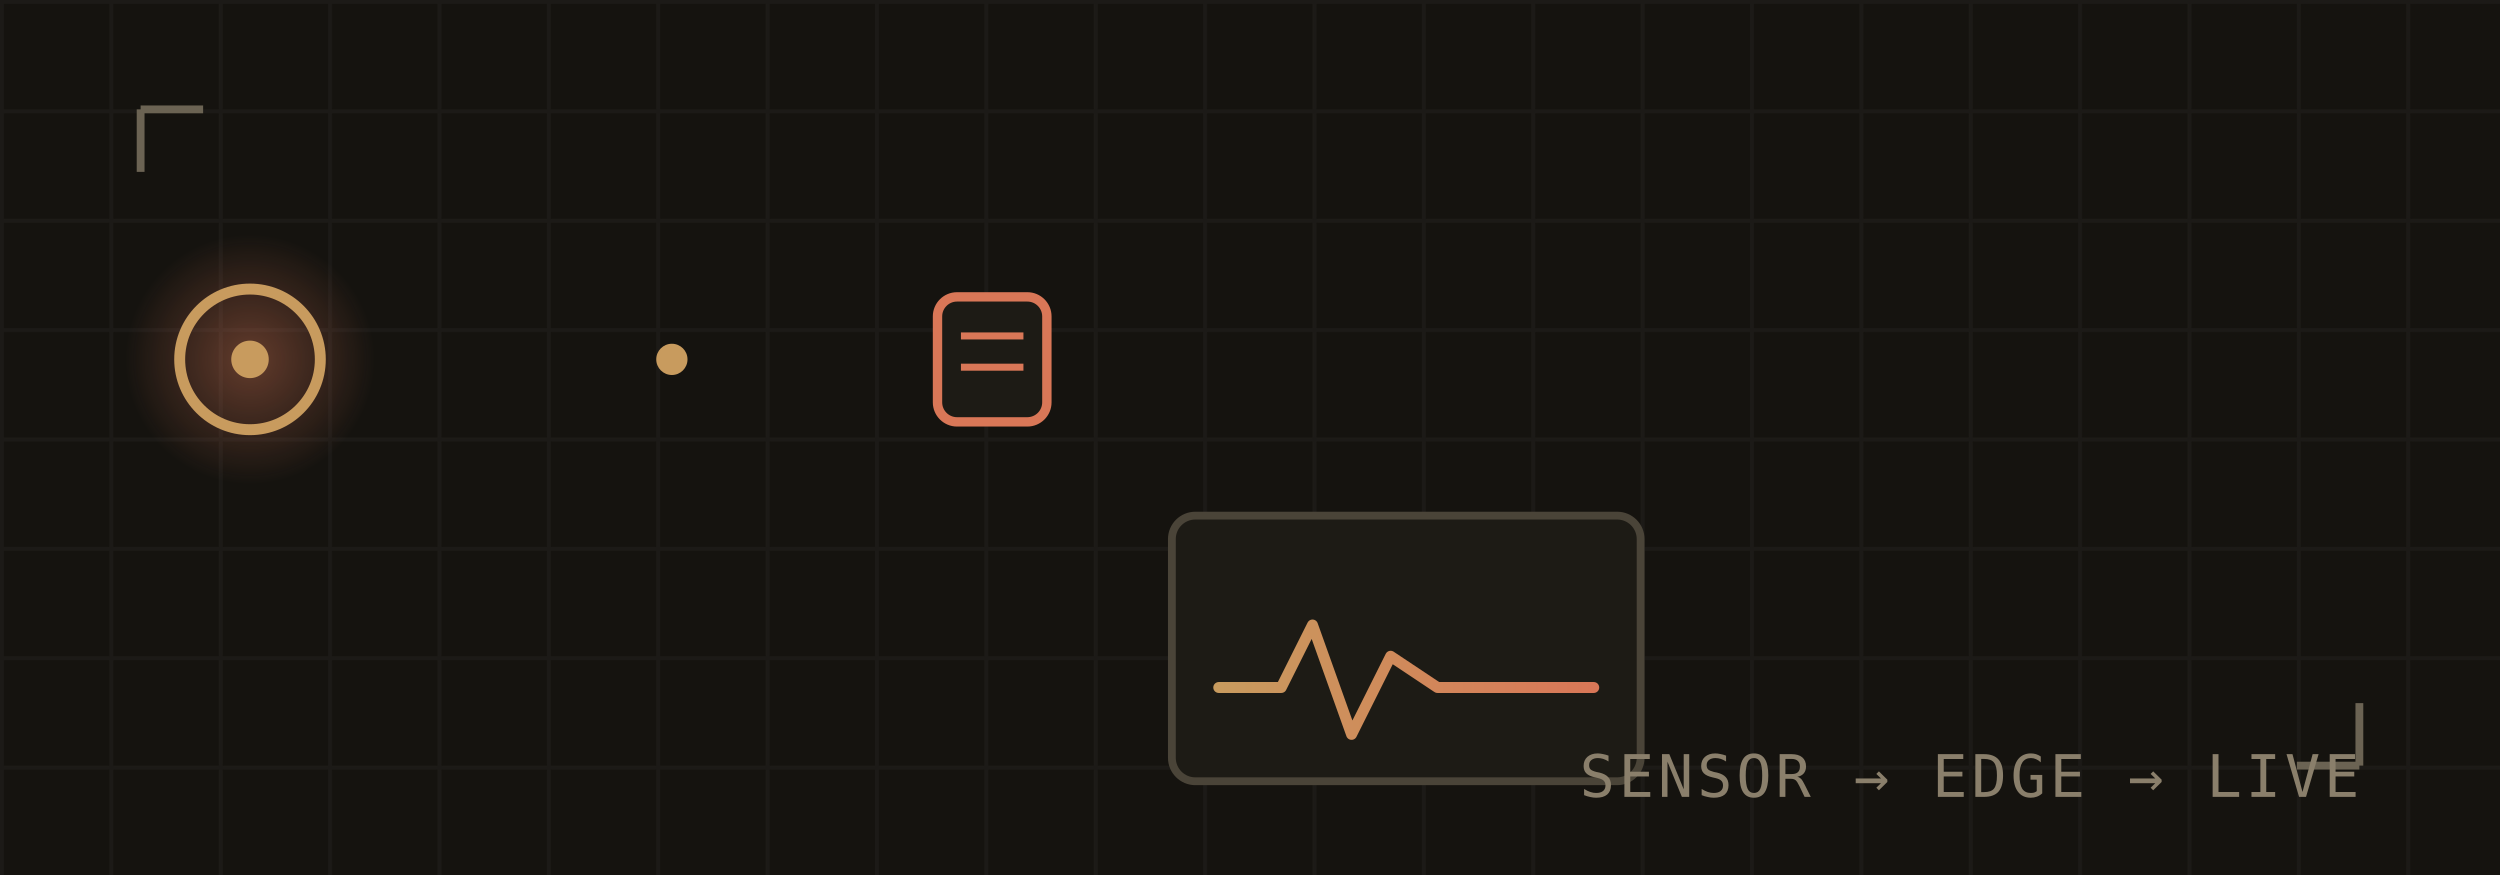
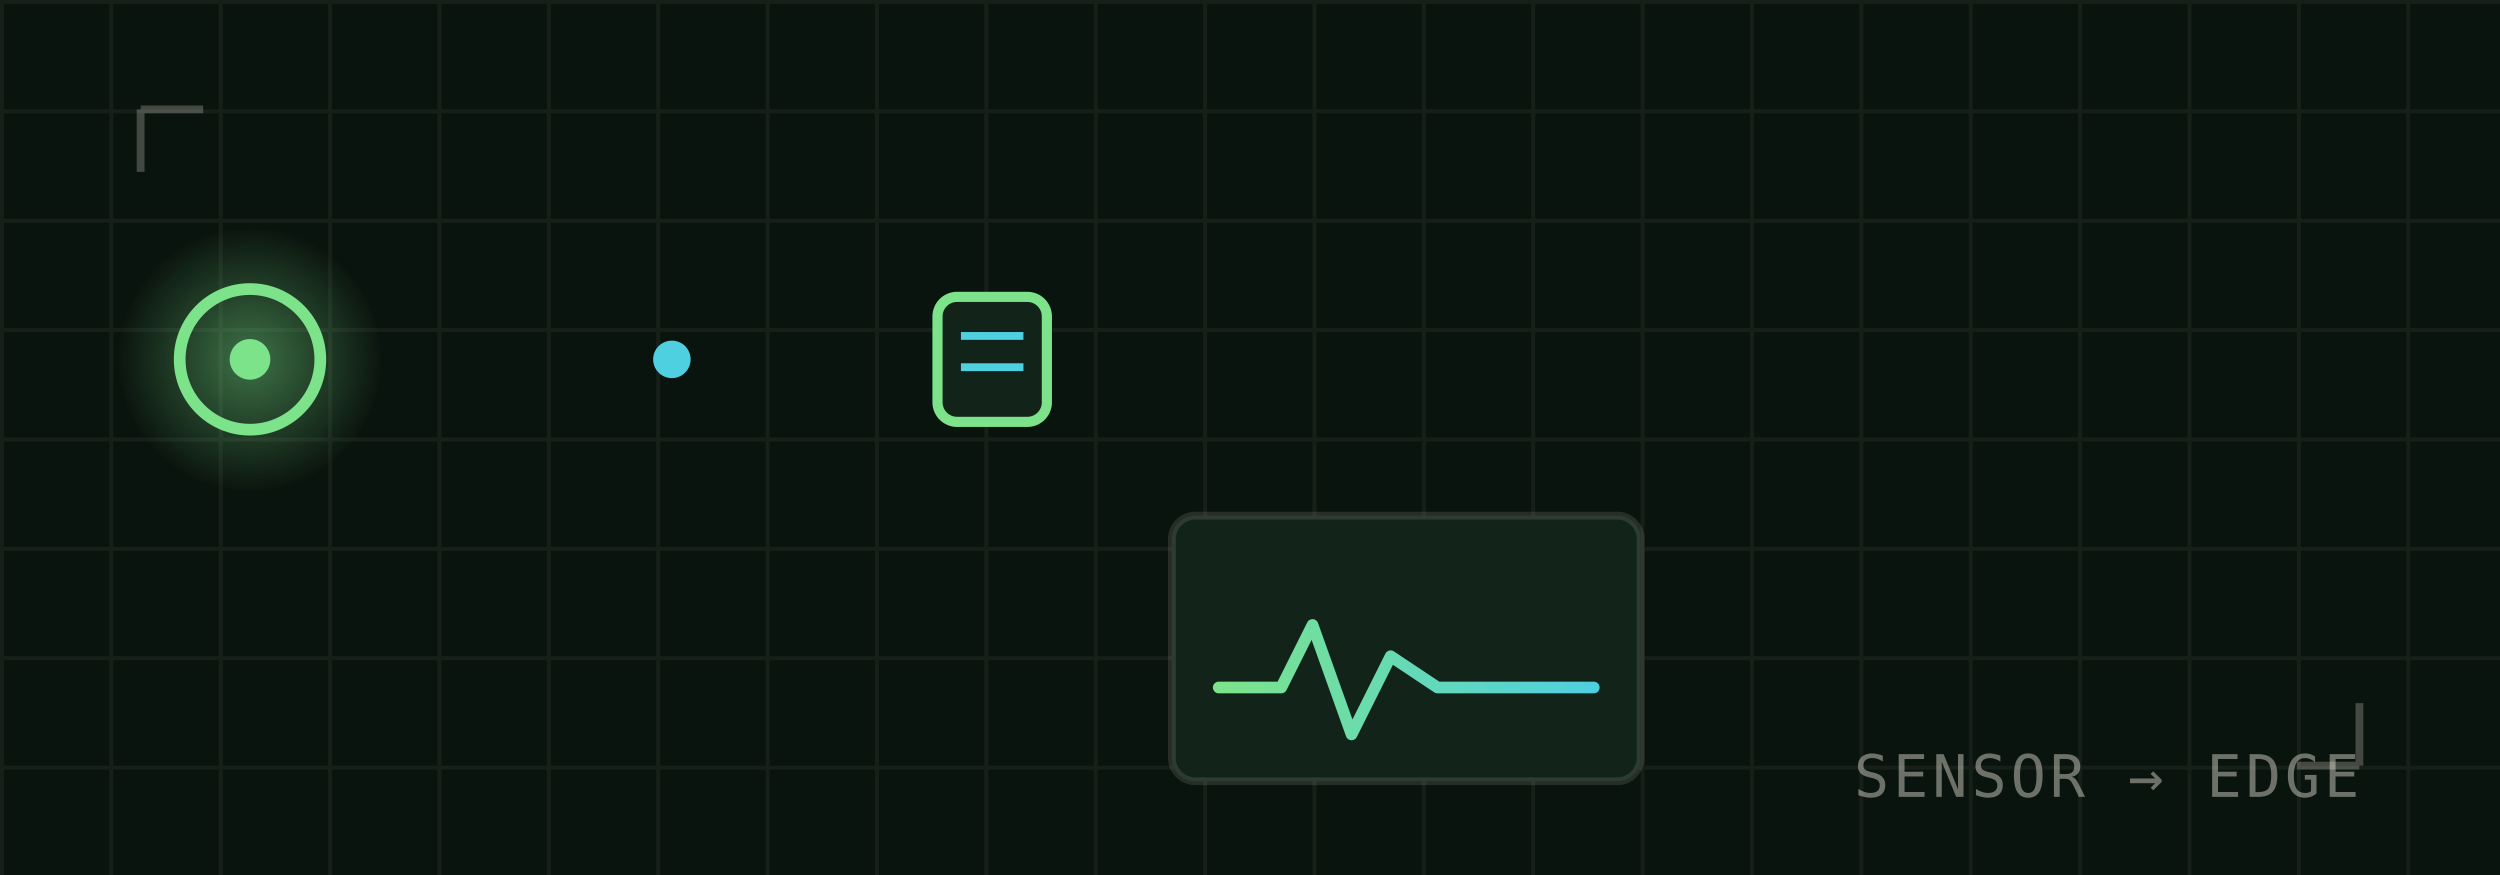
<svg xmlns="http://www.w3.org/2000/svg" viewBox="0 0 320 112" role="img" aria-label="Sentinel Edge: sensor to bridge to dashboard node graph with a live telemetry waveform">
  <defs>
    <linearGradient id="g" x1="0" y1="0" x2="1" y2="0">
-       <stop offset="0" stop-color="#C89B5E" />
-       <stop offset="1" stop-color="#D97757" />
+       <stop offset="0" stop-color="#7CE38B" />
+       <stop offset="1" stop-color="#4FD0E0" />
    </linearGradient>
-     <radialGradient id="glow" cx="50%" cy="50%" r="50%">
-       <stop offset="0" stop-color="#D97757" stop-opacity="0.4" />
-       <stop offset="1" stop-color="#D97757" stop-opacity="0" />
+     <radialGradient id="gl" cx="50%" cy="50%" r="50%">
+       <stop offset="0" stop-color="#7CE38B" stop-opacity="0.45" />
+       <stop offset="1" stop-color="#7CE38B" stop-opacity="0" />
    </radialGradient>
-     <pattern id="grid" width="14" height="14" patternUnits="userSpaceOnUse">
-       <path d="M14 0H0V14" fill="none" stroke="#F5F0E6" stroke-opacity="0.035" />
+     <pattern id="gr" width="14" height="14" patternUnits="userSpaceOnUse">
+       <path d="M14 0H0V14" fill="none" stroke="#F5F0E6" stroke-opacity="0.05" />
    </pattern>
  </defs>
-   <rect width="320" height="112" fill="#15130F" />
-   <rect width="320" height="112" fill="url(#grid)" />
-   <path d="M18 14 L18 22 M18 14 L26 14 M302 98 L302 90 M302 98 L294 98" stroke="#6B6353" stroke-width="1" />
+   <rect width="320" height="112" fill="#0A140E" />
+   <rect width="320" height="112" fill="url(#gr)" />
+   <path d="M18 14 L18 22 M18 14 L26 14 M302 98 L302 90 M302 98 L294 98" stroke="#F5F0E6" stroke-opacity="0.24" stroke-width="1" />
  <line x1="46" y1="46" x2="118" y2="46" stroke="url(#g)" stroke-width="1.3" />
  <line x1="134" y1="46" x2="196" y2="46" stroke="url(#g)" stroke-width="1.3" />
  <line x1="167" y1="56" x2="167" y2="78" stroke="url(#g)" stroke-width="1.3" />
-   <circle cx="32" cy="46" r="16" fill="url(#glow)" />
-   <circle cx="32" cy="46" r="9" fill="none" stroke="#C89B5E" stroke-width="1.4" />
-   <circle cx="32" cy="46" r="2.4" fill="#C89B5E" />
-   <rect x="120" y="38" width="14" height="16" rx="2.5" fill="#1D1B15" stroke="#D97757" stroke-width="1.2" />
-   <line x1="123" y1="43" x2="131" y2="43" stroke="#D97757" stroke-width="0.9" />
-   <line x1="123" y1="47" x2="131" y2="47" stroke="#D97757" stroke-width="0.9" />
-   <rect x="150" y="66" width="60" height="34" rx="3" fill="#1D1B15" stroke="#4A4438" stroke-width="1" />
-   <polyline points="156,88 164,88 168,80 173,94 178,84 184,88 204,88" fill="none" stroke="url(#g)" stroke-width="1.4" stroke-linecap="round" stroke-linejoin="round" />
-   <circle cx="86" cy="46" r="2" fill="#C89B5E" />
-   <text x="302" y="102" text-anchor="end" font-family="ui-monospace,monospace" font-size="7.5" letter-spacing="0.5" fill="#8A7F6B">SENSOR → EDGE → LIVE</text>
+   <circle cx="32" cy="46" r="17" fill="url(#gl)" />
+   <circle cx="32" cy="46" r="9" fill="none" stroke="#7CE38B" stroke-width="1.5" />
+   <circle cx="32" cy="46" r="2.6" fill="#7CE38B" />
+   <circle cx="86" cy="46" r="2.4" fill="#4FD0E0" />
+   <rect x="120" y="38" width="14" height="16" rx="2.5" fill="#12241a" stroke="#7CE38B" stroke-width="1.3" />
+   <line x1="123" y1="43" x2="131" y2="43" stroke="#4FD0E0" stroke-width="1" />
+   <line x1="123" y1="47" x2="131" y2="47" stroke="#4FD0E0" stroke-width="1" />
+   <rect x="150" y="66" width="60" height="34" rx="3" fill="#12241a" stroke="#F5F0E6" stroke-opacity="0.12" stroke-width="1" />
+   <polyline points="156,88 164,88 168,80 173,94 178,84 184,88 204,88" fill="none" stroke="url(#g)" stroke-width="1.5" stroke-linecap="round" stroke-linejoin="round" />
+   <text x="302" y="102" text-anchor="end" font-family="ui-monospace,monospace" font-size="7.5" letter-spacing="0.5" fill="#F5F0E6" fill-opacity="0.42">SENSOR → EDGE</text>
</svg>
